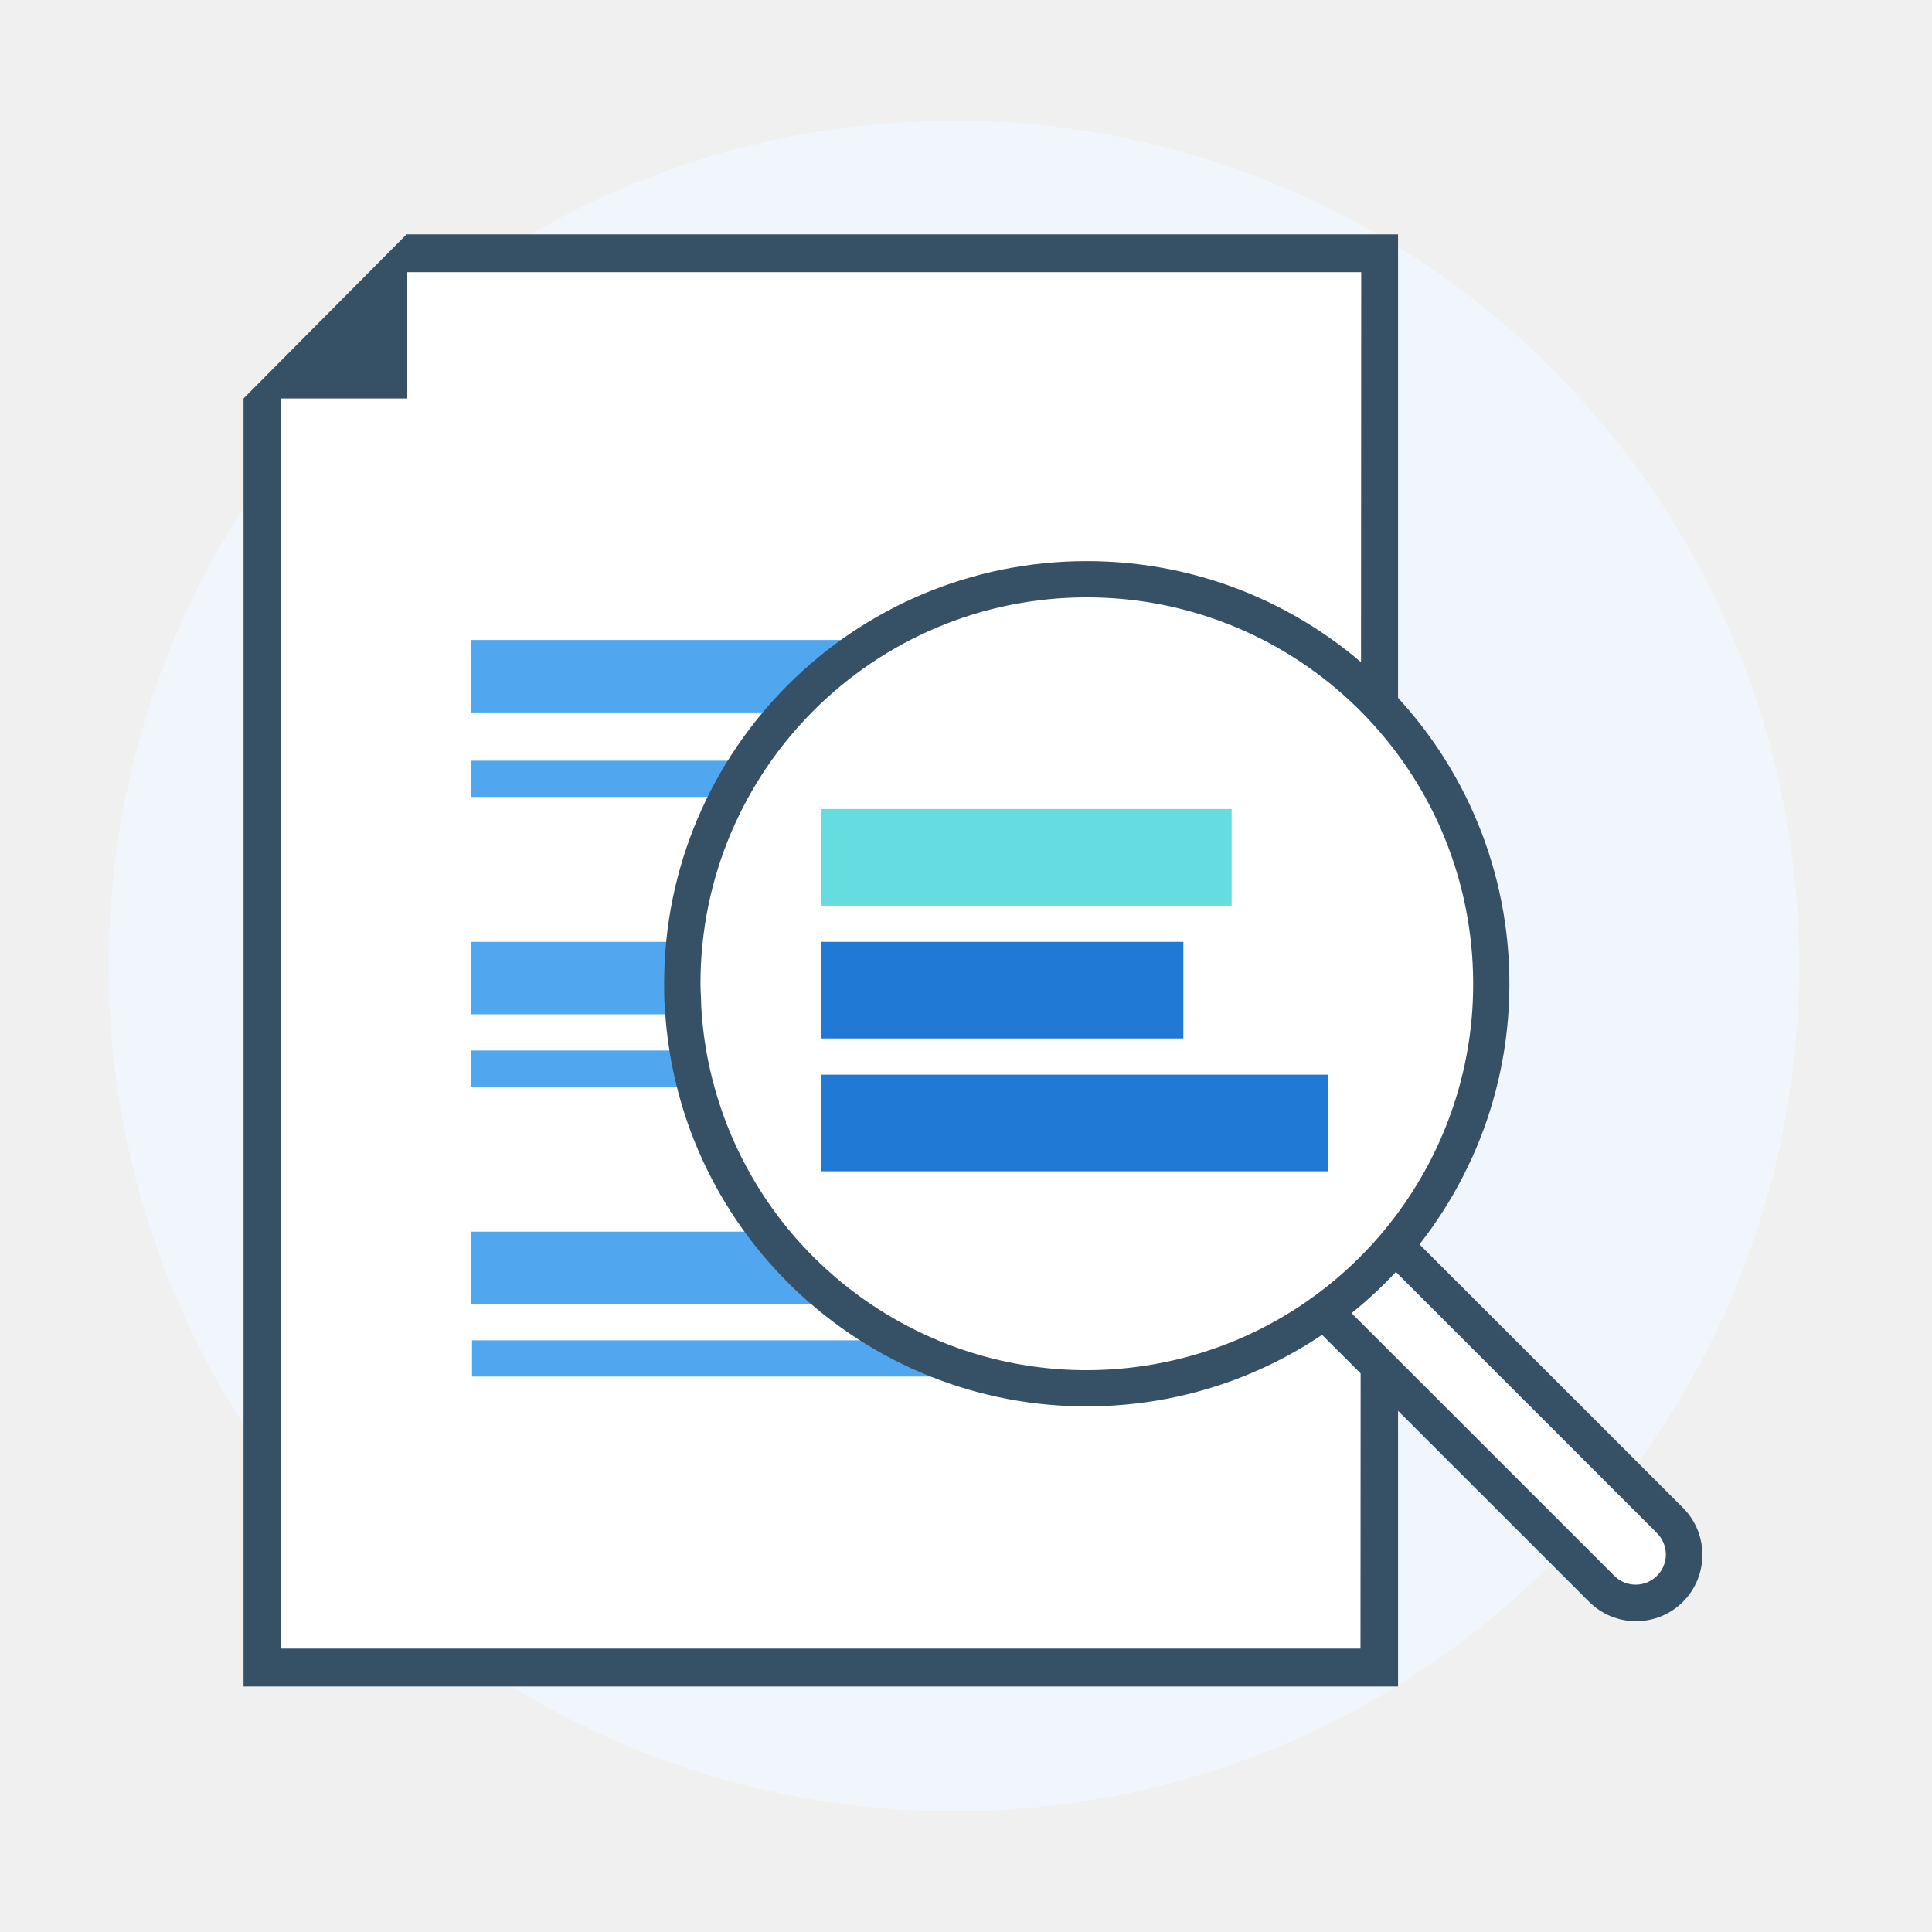
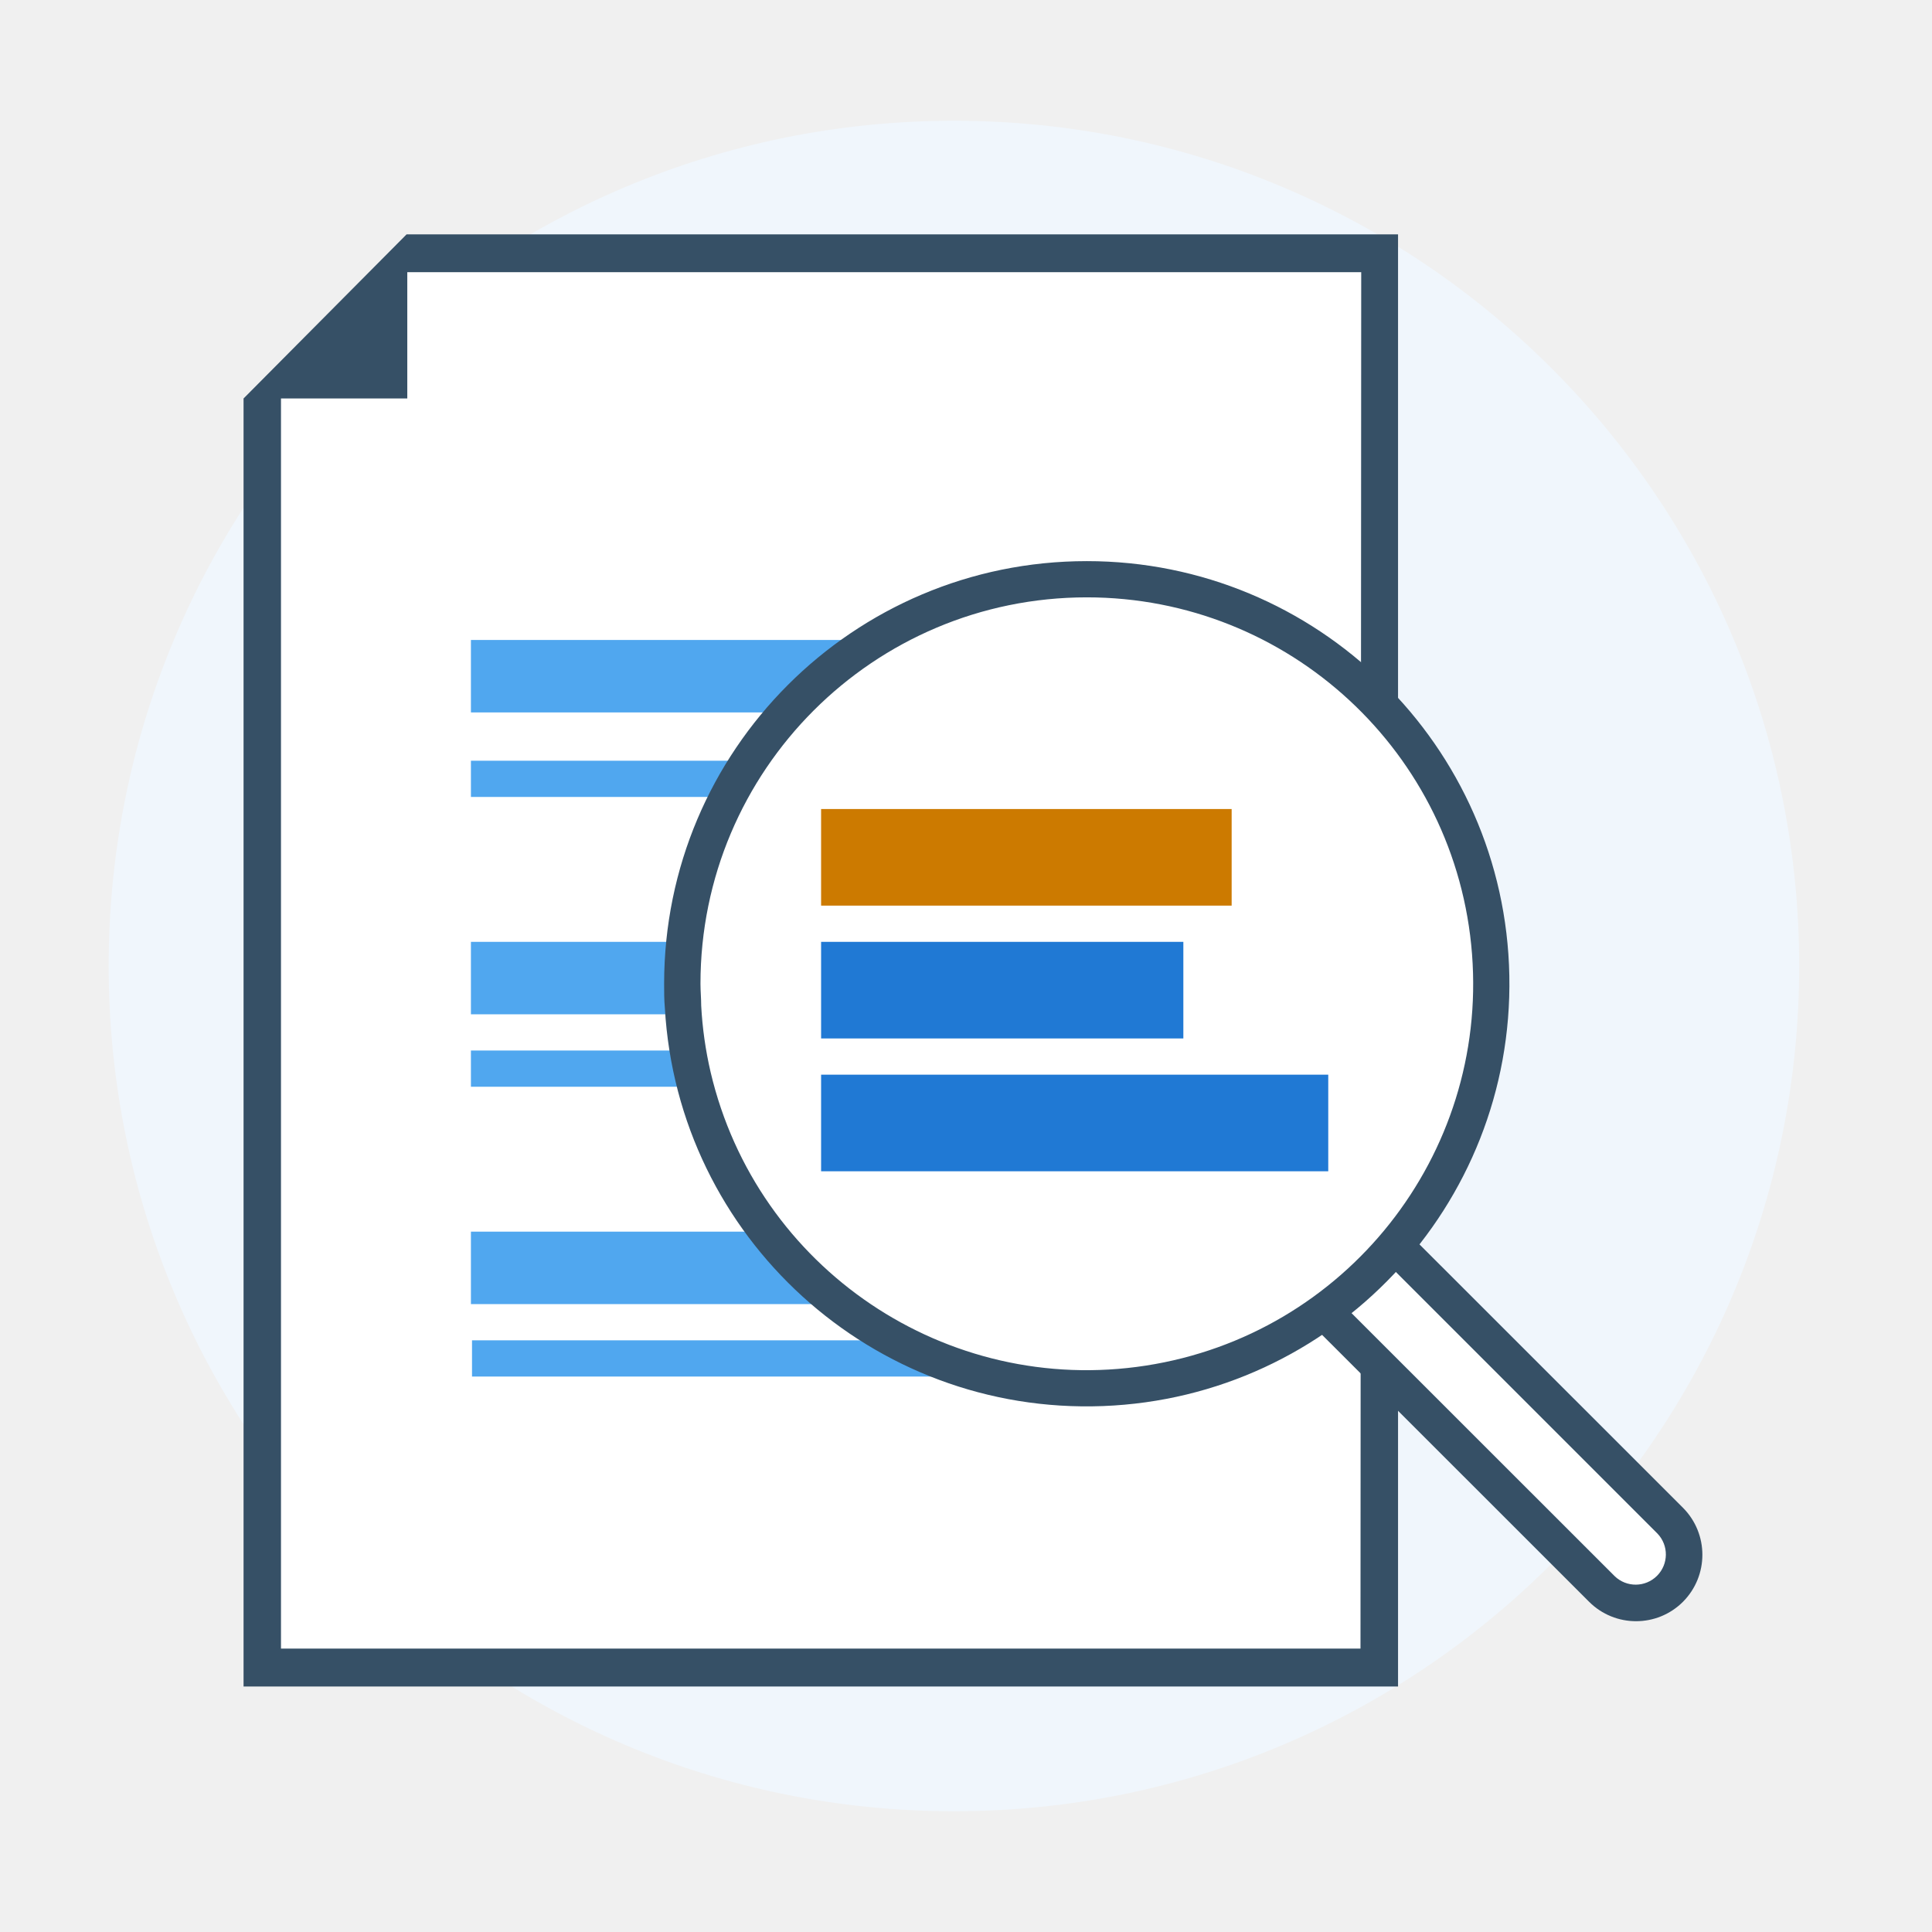
<svg xmlns="http://www.w3.org/2000/svg" id="circle" viewBox="0 0 160 160">
  <defs>
-     <style>.cls-1{fill:#f0f6fc;}.cls-2{fill:#fff;}.cls-3{fill:#365066;}.cls-4{fill:#50a7ef;}.cls-5{fill:#65dde0;}.cls-6{fill:#2079d4;}.cls-7{fill:none;}</style>
+     <style>.cls-1{fill:#f0f6fc;}.cls-2{fill:#fff;}.cls-3{fill:#365066;}.cls-4{fill:#50a7ef;}.cls-5{fill:#CC7A00;}.cls-6{fill:#2079d4;}.cls-7{fill:none;}</style>
  </defs>
  <path class="cls-1" d="M79,150A70,70,0,1,0,9,80,70,70,0,0,0,79,150Z" />
  <polygon class="cls-2" points="21.72 32.6 21.72 138.1 114.23 138.1 114.23 20.99 33.22 20.99 21.72 32.6" />
  <path class="cls-3" d="M33.67,19.41,20.17,33V139.67h95.61V19.41Zm79,117.12H23.27V33H33.73V22.54l79,0Z" />
  <rect class="cls-4" x="39" y="63" width="29" height="3" />
  <rect class="cls-4" x="39" y="53" width="33" height="6" />
  <rect class="cls-4" x="39.09" y="111" width="51.91" height="3" />
  <rect class="cls-4" x="39" y="102" width="59.07" height="6" />
  <rect class="cls-4" x="39" y="87" width="29" height="3" />
  <rect class="cls-4" x="39" y="78" width="33" height="6" />
  <path class="cls-2" d="M135.49,132.76a4,4,0,0,1-2.83-1.17l-24.89-24.88,5.66-5.66,24.89,24.88a4,4,0,0,1,0,5.66A4,4,0,0,1,135.49,132.76Z" />
  <path class="cls-3" d="M113.43,103.17,137.26,127a2.5,2.5,0,0,1-3.54,3.53l-23.83-23.82,3.54-3.54m0-4.24-7.78,7.78,25.95,25.94a5.5,5.5,0,0,0,7.78,0h0a5.52,5.52,0,0,0,0-7.78L113.43,98.93Z" />
  <path class="cls-2" d="M90,115A33.35,33.35,0,0,1,57.39,89.13a33.78,33.78,0,0,1-.82-5.74q-.06-1-.06-1.92A33.5,33.5,0,1,1,90,115Z" />
  <path class="cls-3" d="M90,49.47A32,32,0,1,1,58.85,88.79a31.68,31.68,0,0,1-.78-5.5c0-.6-.06-1.21-.06-1.82a32,32,0,0,1,32-32Zm0-3a35,35,0,0,0-35,35c0,.67,0,1.34.06,2A35,35,0,1,0,90,46.47Z" />
  <rect class="cls-5" x="68" y="67" width="34" height="8" />
  <rect class="cls-6" x="68" y="89" width="42" height="8" />
  <rect class="cls-6" x="68" y="78" width="30" height="8" />
  <rect class="cls-7" width="160" height="160" />
</svg>
